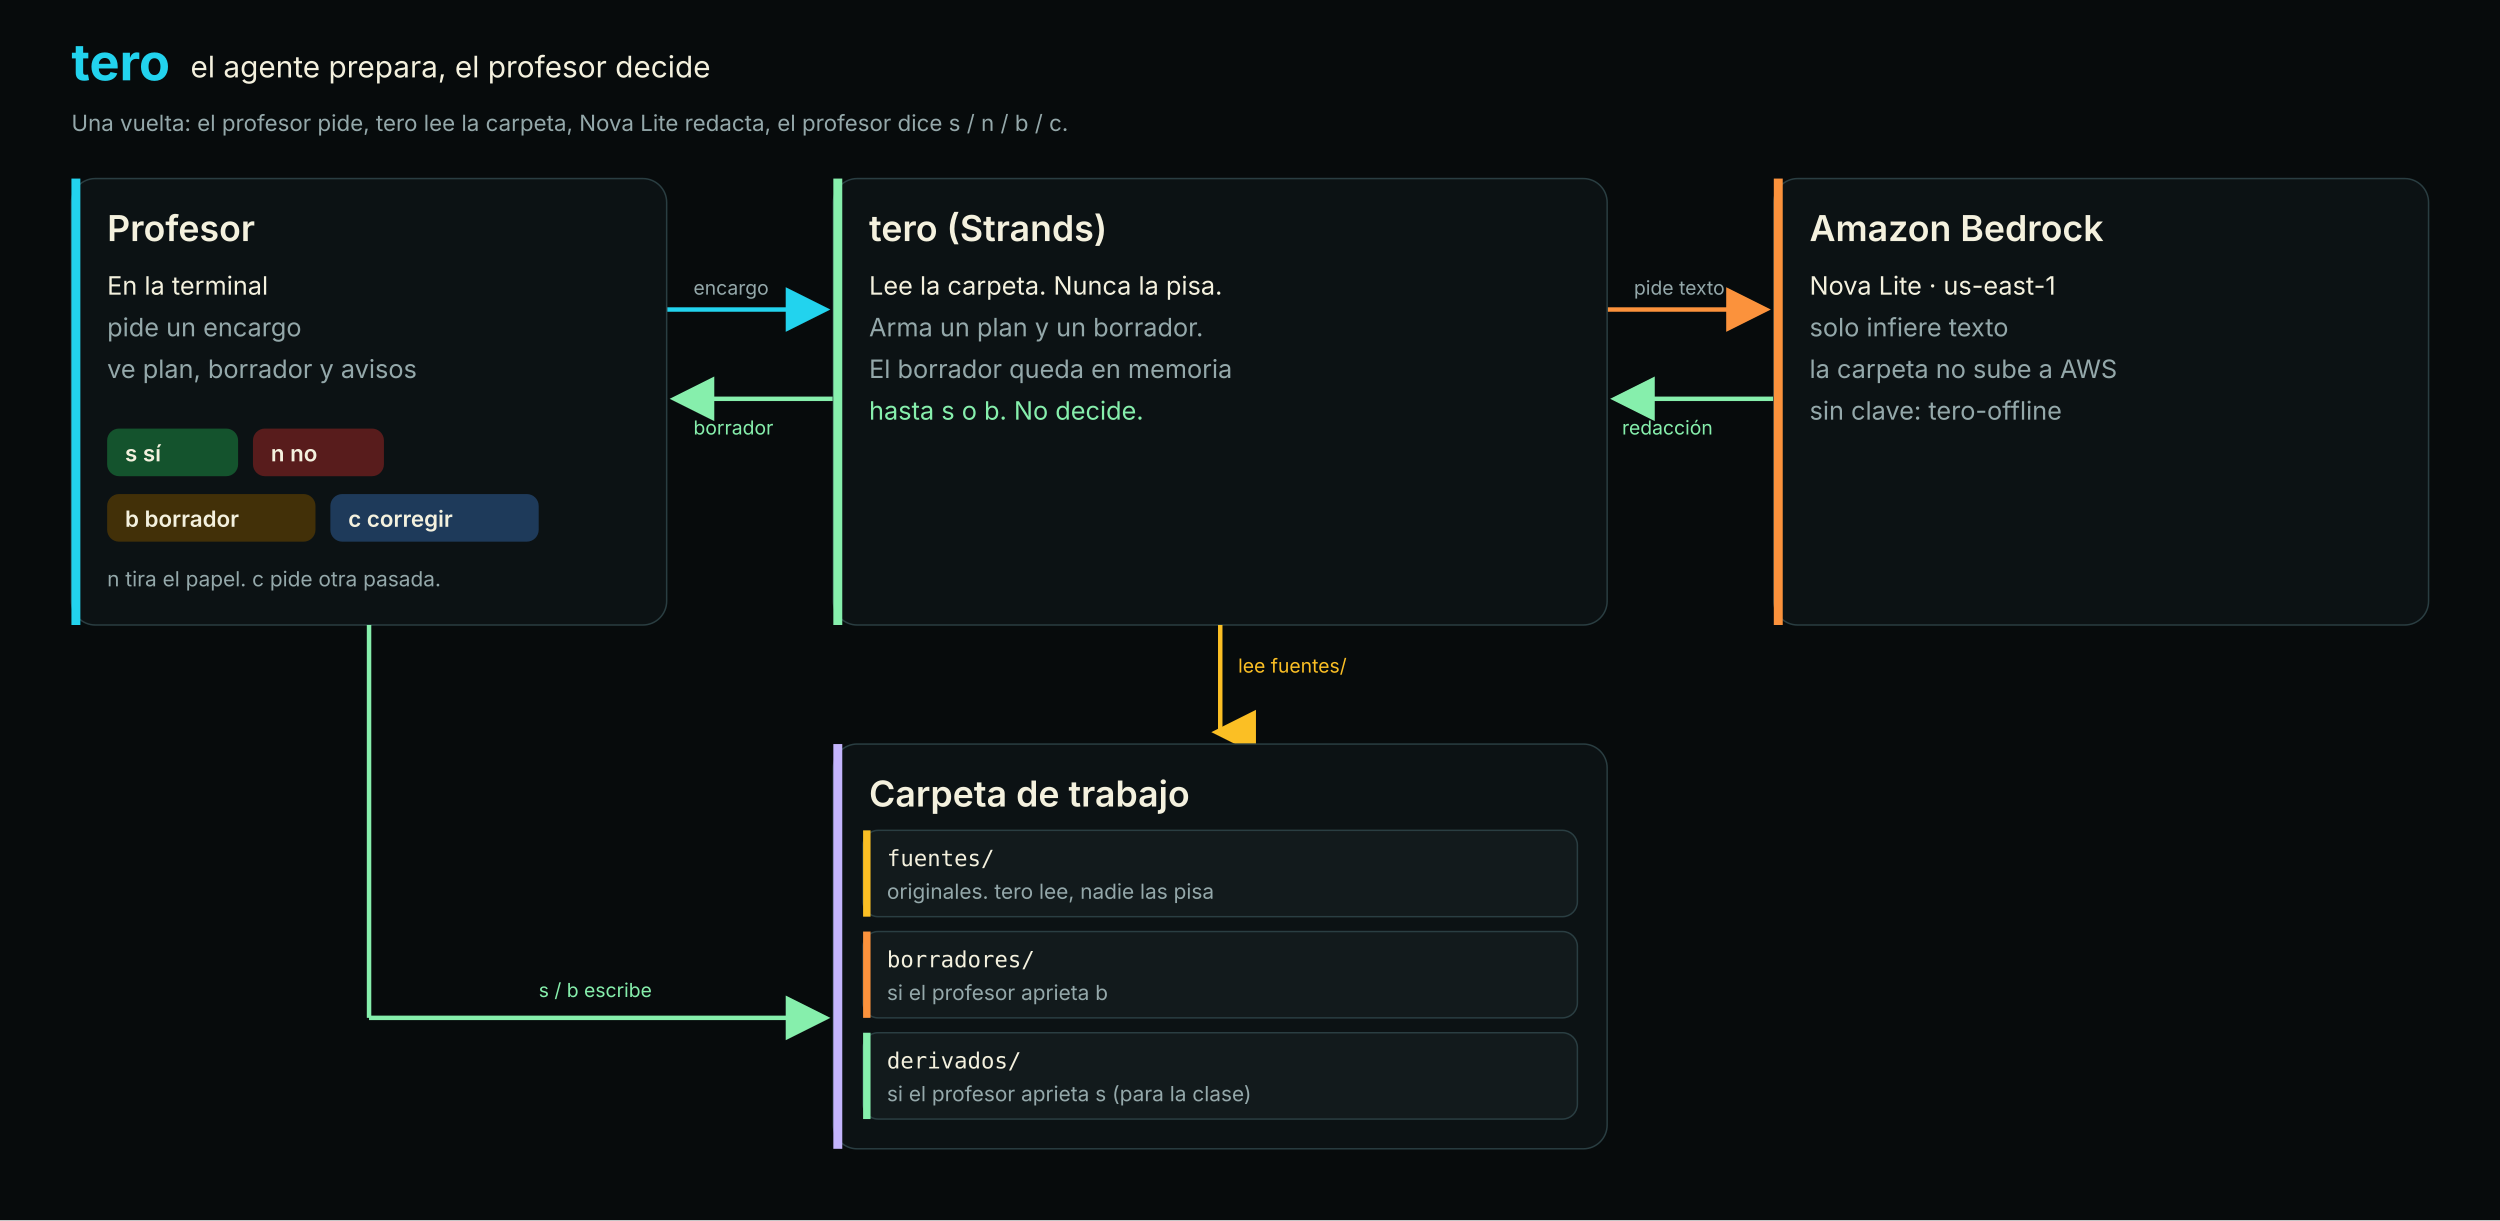
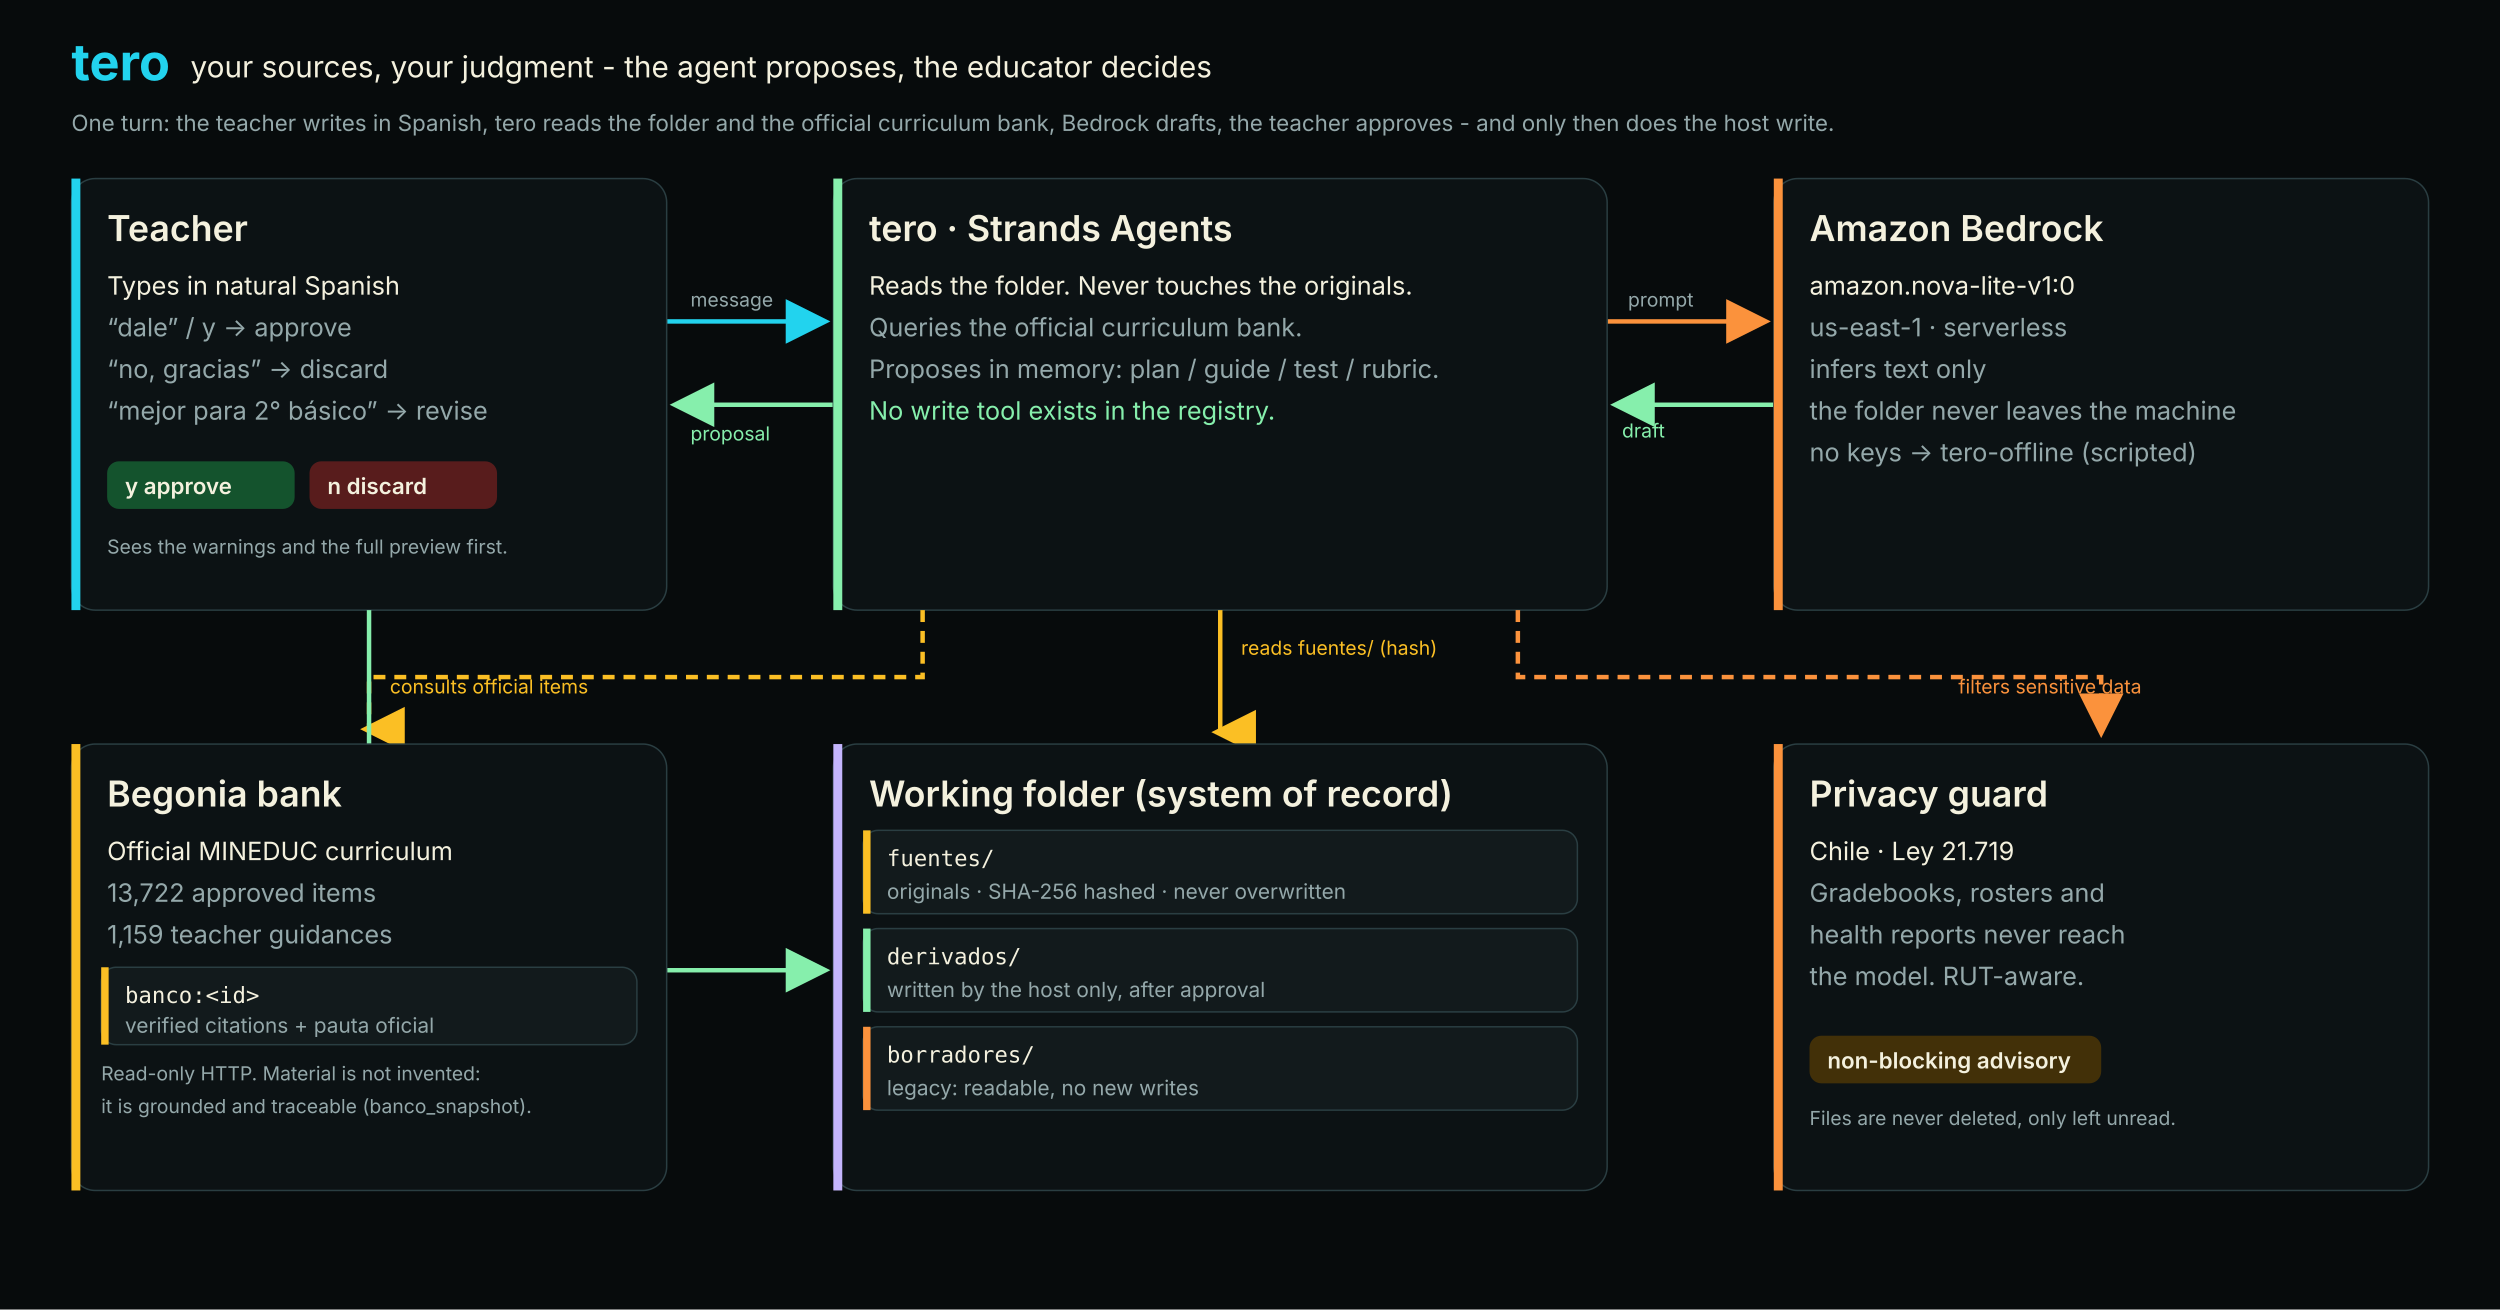
- <svg xmlns="http://www.w3.org/2000/svg" width="1680" height="820" viewBox="0 0 1680 820" role="img" aria-label="tero architecture">
-   <rect width="1680" height="820" fill="#070B0C" />
+ <svg xmlns="http://www.w3.org/2000/svg" width="1680" height="880" viewBox="0 0 1680 880" role="img" aria-label="tero architecture">
+   <rect width="1680" height="880" fill="#070B0C" />
  <text x="48" y="54" fill="#22D3EE" font-family="Inter, sans-serif" font-size="34" font-weight="700">tero</text>
-   <text x="128" y="52" fill="#F4F1DE" font-family="Inter, sans-serif" font-size="20">el agente prepara, el profesor decide</text>
-   <text x="48" y="88" fill="#94A8AA" font-family="Inter, sans-serif" font-size="15">Una vuelta: el profesor pide, tero lee la carpeta, Nova Lite redacta, el profesor dice s / n / b / c.</text>
+   <text x="128" y="52" fill="#F4F1DE" font-family="Inter, sans-serif" font-size="20">your sources, your judgment - the agent proposes, the educator decides</text>
+   <text x="48" y="88" fill="#94A8AA" font-family="Inter, sans-serif" font-size="15">One turn: the teacher writes in Spanish, tero reads the folder and the official curriculum bank, Bedrock drafts, the teacher approves - and only then does the host write.</text>
  <defs>
    <marker id="a" markerWidth="10" markerHeight="10" refX="8" refY="5" orient="auto">
      <path d="M0,0 L10,5 L0,10 Z" fill="#22D3EE" />
    </marker>
    <marker id="b" markerWidth="10" markerHeight="10" refX="8" refY="5" orient="auto">
      <path d="M0,0 L10,5 L0,10 Z" fill="#86EFAC" />
    </marker>
    <marker id="c" markerWidth="10" markerHeight="10" refX="8" refY="5" orient="auto">
      <path d="M0,0 L10,5 L0,10 Z" fill="#FB923C" />
    </marker>
    <marker id="d" markerWidth="10" markerHeight="10" refX="5" refY="8" orient="auto">
      <path d="M0,0 L5,10 L10,0 Z" fill="#FBBF24" />
    </marker>
  </defs>
-   <line x1="448" y1="208" x2="552" y2="208" stroke="#22D3EE" stroke-width="3" marker-end="url(#a)" />
-   <text x="466" y="198" fill="#94A8AA" font-family="Inter, sans-serif" font-size="13">encargo</text>
-   <line x1="560" y1="268" x2="456" y2="268" stroke="#86EFAC" stroke-width="3" marker-end="url(#b)" />
-   <text x="466" y="292" fill="#86EFAC" font-family="Inter, sans-serif" font-size="13">borrador</text>
-   <line x1="1080" y1="208" x2="1184" y2="208" stroke="#FB923C" stroke-width="3" marker-end="url(#c)" />
-   <text x="1098" y="198" fill="#94A8AA" font-family="Inter, sans-serif" font-size="13">pide texto</text>
-   <line x1="1192" y1="268" x2="1088" y2="268" stroke="#86EFAC" stroke-width="3" marker-end="url(#b)" />
-   <text x="1090" y="292" fill="#86EFAC" font-family="Inter, sans-serif" font-size="13">redacción</text>
-   <rect x="48" y="120" width="400" height="300" rx="16" fill="#0C1214" stroke="#2A3E42" />
-   <rect x="48" y="120" width="6" height="300" fill="#22D3EE" />
-   <text x="72" y="162" fill="#F4F1DE" font-family="Inter, sans-serif" font-size="24" font-weight="600">Profesor</text>
-   <text x="72" y="198" fill="#F4F1DE" font-family="Inter, sans-serif" font-size="17">En la terminal</text>
-   <text x="72" y="226" fill="#94A8AA" font-family="Inter, sans-serif" font-size="17">pide un encargo</text>
-   <text x="72" y="254" fill="#94A8AA" font-family="Inter, sans-serif" font-size="17">ve plan, borrador y avisos</text>
-   <rect x="72" y="288" width="88" height="32" rx="8" fill="#14532D" />
-   <text x="84" y="310" fill="#F4F1DE" font-family="Inter, sans-serif" font-size="15" font-weight="600">s  sí</text>
-   <rect x="170" y="288" width="88" height="32" rx="8" fill="#581C1C" />
-   <text x="182" y="310" fill="#F4F1DE" font-family="Inter, sans-serif" font-size="15" font-weight="600">n  no</text>
-   <rect x="72" y="332" width="140" height="32" rx="8" fill="#423008" />
-   <text x="84" y="354" fill="#F4F1DE" font-family="Inter, sans-serif" font-size="15" font-weight="600">b  borrador</text>
-   <rect x="222" y="332" width="140" height="32" rx="8" fill="#1E3A5A" />
-   <text x="234" y="354" fill="#F4F1DE" font-family="Inter, sans-serif" font-size="15" font-weight="600">c  corregir</text>
-   <text x="72" y="394" fill="#94A8AA" font-family="Inter, sans-serif" font-size="14">n tira el papel. c pide otra pasada.</text>
-   <rect x="560" y="120" width="520" height="300" rx="16" fill="#0C1214" stroke="#2A3E42" />
-   <rect x="560" y="120" width="6" height="300" fill="#86EFAC" />
-   <text x="584" y="162" fill="#F4F1DE" font-family="Inter, sans-serif" font-size="24" font-weight="600">tero  (Strands)</text>
-   <text x="584" y="198" fill="#F4F1DE" font-family="Inter, sans-serif" font-size="17">Lee la carpeta. Nunca la pisa.</text>
-   <text x="584" y="226" fill="#94A8AA" font-family="Inter, sans-serif" font-size="17">Arma un plan y un borrador.</text>
-   <text x="584" y="254" fill="#94A8AA" font-family="Inter, sans-serif" font-size="17">El borrador queda en memoria</text>
-   <text x="584" y="282" fill="#86EFAC" font-family="Inter, sans-serif" font-size="17">hasta s o b. No decide.</text>
-   <rect x="1192" y="120" width="440" height="300" rx="16" fill="#0C1214" stroke="#2A3E42" />
-   <rect x="1192" y="120" width="6" height="300" fill="#FB923C" />
+   <line x1="448" y1="216" x2="552" y2="216" stroke="#22D3EE" stroke-width="3" marker-end="url(#a)" />
+   <text x="464" y="206" fill="#94A8AA" font-family="Inter, sans-serif" font-size="13">message</text>
+   <line x1="560" y1="272" x2="456" y2="272" stroke="#86EFAC" stroke-width="3" marker-end="url(#b)" />
+   <text x="464" y="296" fill="#86EFAC" font-family="Inter, sans-serif" font-size="13">proposal</text>
+   <line x1="1080" y1="216" x2="1184" y2="216" stroke="#FB923C" stroke-width="3" marker-end="url(#c)" />
+   <text x="1094" y="206" fill="#94A8AA" font-family="Inter, sans-serif" font-size="13">prompt</text>
+   <line x1="1192" y1="272" x2="1088" y2="272" stroke="#86EFAC" stroke-width="3" marker-end="url(#b)" />
+   <text x="1090" y="294" fill="#86EFAC" font-family="Inter, sans-serif" font-size="13">draft</text>
+   <rect x="48" y="120" width="400" height="290" rx="16" fill="#0C1214" stroke="#2A3E42" />
+   <rect x="48" y="120" width="6" height="290" fill="#22D3EE" />
+   <text x="72" y="162" fill="#F4F1DE" font-family="Inter, sans-serif" font-size="24" font-weight="600">Teacher</text>
+   <text x="72" y="198" fill="#F4F1DE" font-family="Inter, sans-serif" font-size="17">Types in natural Spanish</text>
+   <text x="72" y="226" fill="#94A8AA" font-family="Inter, sans-serif" font-size="17">“dale” / y → approve</text>
+   <text x="72" y="254" fill="#94A8AA" font-family="Inter, sans-serif" font-size="17">“no, gracias” → discard</text>
+   <text x="72" y="282" fill="#94A8AA" font-family="Inter, sans-serif" font-size="17">“mejor para 2° básico” → revise</text>
+   <rect x="72" y="310" width="126" height="32" rx="8" fill="#14532D" />
+   <text x="84" y="332" fill="#F4F1DE" font-family="Inter, sans-serif" font-size="15" font-weight="600">y  approve</text>
+   <rect x="208" y="310" width="126" height="32" rx="8" fill="#581C1C" />
+   <text x="220" y="332" fill="#F4F1DE" font-family="Inter, sans-serif" font-size="15" font-weight="600">n  discard</text>
+   <text x="72" y="372" fill="#94A8AA" font-family="Inter, sans-serif" font-size="13">Sees the warnings and the full preview first.</text>
+   <rect x="560" y="120" width="520" height="290" rx="16" fill="#0C1214" stroke="#2A3E42" />
+   <rect x="560" y="120" width="6" height="290" fill="#86EFAC" />
+   <text x="584" y="162" fill="#F4F1DE" font-family="Inter, sans-serif" font-size="24" font-weight="600">tero  ·  Strands Agents</text>
+   <text x="584" y="198" fill="#F4F1DE" font-family="Inter, sans-serif" font-size="17">Reads the folder. Never touches the originals.</text>
+   <text x="584" y="226" fill="#94A8AA" font-family="Inter, sans-serif" font-size="17">Queries the official curriculum bank.</text>
+   <text x="584" y="254" fill="#94A8AA" font-family="Inter, sans-serif" font-size="17">Proposes in memory: plan / guide / test / rubric.</text>
+   <text x="584" y="282" fill="#86EFAC" font-family="Inter, sans-serif" font-size="17">No write tool exists in the registry.</text>
+   <rect x="1192" y="120" width="440" height="290" rx="16" fill="#0C1214" stroke="#2A3E42" />
+   <rect x="1192" y="120" width="6" height="290" fill="#FB923C" />
  <text x="1216" y="162" fill="#F4F1DE" font-family="Inter, sans-serif" font-size="24" font-weight="600">Amazon Bedrock</text>
-   <text x="1216" y="198" fill="#F4F1DE" font-family="Inter, sans-serif" font-size="17">Nova Lite · us-east-1</text>
-   <text x="1216" y="226" fill="#94A8AA" font-family="Inter, sans-serif" font-size="17">solo infiere texto</text>
-   <text x="1216" y="254" fill="#94A8AA" font-family="Inter, sans-serif" font-size="17">la carpeta no sube a AWS</text>
-   <text x="1216" y="282" fill="#94A8AA" font-family="Inter, sans-serif" font-size="17">sin clave: tero-offline</text>
-   <line x1="820" y1="420" x2="820" y2="492" stroke="#FBBF24" stroke-width="3" marker-end="url(#d)" />
-   <text x="832" y="452" fill="#FBBF24" font-family="Inter, sans-serif" font-size="13">lee fuentes/</text>
-   <line x1="248" y1="420" x2="248" y2="684" stroke="#86EFAC" stroke-width="3" />
-   <line x1="248" y1="684" x2="552" y2="684" stroke="#86EFAC" stroke-width="3" marker-end="url(#b)" />
-   <text x="362" y="670" fill="#86EFAC" font-family="Inter, sans-serif" font-size="13">s / b escribe</text>
-   <rect x="560" y="500" width="520" height="272" rx="16" fill="#0C1214" stroke="#2A3E42" />
-   <rect x="560" y="500" width="6" height="272" fill="#C4B5FD" />
-   <text x="584" y="542" fill="#F4F1DE" font-family="Inter, sans-serif" font-size="24" font-weight="600">Carpeta de trabajo</text>
-   <rect x="580" y="558" width="480" height="58" rx="10" fill="#121A1C" stroke="#2A3E42" />
-   <rect x="580" y="558" width="5" height="58" fill="#FBBF24" />
+   <text x="1216" y="198" fill="#F4F1DE" font-family="Inter, sans-serif" font-size="17">amazon.nova-lite-v1:0</text>
+   <text x="1216" y="226" fill="#94A8AA" font-family="Inter, sans-serif" font-size="17">us-east-1 · serverless</text>
+   <text x="1216" y="254" fill="#94A8AA" font-family="Inter, sans-serif" font-size="17">infers text only</text>
+   <text x="1216" y="282" fill="#94A8AA" font-family="Inter, sans-serif" font-size="17">the folder never leaves the machine</text>
+   <text x="1216" y="310" fill="#94A8AA" font-family="Inter, sans-serif" font-size="17">no keys → tero-offline (scripted)</text>
+   <line x1="820" y1="410" x2="820" y2="492" stroke="#FBBF24" stroke-width="3" marker-end="url(#d)" />
+   <text x="834" y="440" fill="#FBBF24" font-family="Inter, sans-serif" font-size="13">reads fuentes/ (hash)</text>
+   <path d="M620 410 L620 455 L248 455 L248 490" fill="none" stroke="#FBBF24" stroke-width="3" stroke-dasharray="8 6" marker-end="url(#d)" />
+   <text x="262" y="466" fill="#FBBF24" font-family="Inter, sans-serif" font-size="13">consults official items</text>
+   <path d="M1020 410 L1020 455 L1412 455 L1412 490" fill="none" stroke="#FB923C" stroke-width="3" stroke-dasharray="8 6" marker-end="url(#c)" />
+   <text x="1316" y="466" fill="#FB923C" font-family="Inter, sans-serif" font-size="13">filters sensitive data</text>
+   <line x1="248" y1="410" x2="248" y2="652" stroke="#86EFAC" stroke-width="3" />
+   <line x1="248" y1="652" x2="552" y2="652" stroke="#86EFAC" stroke-width="3" marker-end="url(#b)" />
+   <text x="308" y="612" fill="#86EFAC" font-family="Inter, sans-serif" font-size="13">approval → host writes</text>
+   <rect x="48" y="500" width="400" height="300" rx="16" fill="#0C1214" stroke="#2A3E42" />
+   <rect x="48" y="500" width="6" height="300" fill="#FBBF24" />
+   <text x="72" y="542" fill="#F4F1DE" font-family="Inter, sans-serif" font-size="24" font-weight="600">Begonia bank</text>
+   <text x="72" y="578" fill="#F4F1DE" font-family="Inter, sans-serif" font-size="17">Official MINEDUC curriculum</text>
+   <text x="72" y="606" fill="#94A8AA" font-family="Inter, sans-serif" font-size="17">13,722 approved items</text>
+   <text x="72" y="634" fill="#94A8AA" font-family="Inter, sans-serif" font-size="17">1,159 teacher guidances</text>
+   <rect x="68" y="650" width="360" height="52" rx="10" fill="#121A1C" stroke="#2A3E42" />
+   <rect x="68" y="650" width="5" height="52" fill="#FBBF24" />
+   <text x="84" y="674" fill="#F4F1DE" font-family="ui-monospace, monospace" font-size="15">banco:&lt;id&gt;</text>
+   <text x="84" y="694" fill="#94A8AA" font-family="Inter, sans-serif" font-size="14">verified citations + pauta oficial</text>
+   <text x="68" y="726" fill="#94A8AA" font-family="Inter, sans-serif" font-size="13">Read-only HTTP. Material is not invented:</text>
+   <text x="68" y="748" fill="#94A8AA" font-family="Inter, sans-serif" font-size="13">it is grounded and traceable (banco_snapshot).</text>
+   <rect x="560" y="500" width="520" height="300" rx="16" fill="#0C1214" stroke="#2A3E42" />
+   <rect x="560" y="500" width="6" height="300" fill="#C4B5FD" />
+   <text x="584" y="542" fill="#F4F1DE" font-family="Inter, sans-serif" font-size="24" font-weight="600">Working folder (system of record)</text>
+   <rect x="580" y="558" width="480" height="56" rx="10" fill="#121A1C" stroke="#2A3E42" />
+   <rect x="580" y="558" width="5" height="56" fill="#FBBF24" />
  <text x="596" y="582" fill="#F4F1DE" font-family="ui-monospace, monospace" font-size="15">fuentes/</text>
-   <text x="596" y="604" fill="#94A8AA" font-family="Inter, sans-serif" font-size="14">originales. tero lee, nadie las pisa</text>
-   <rect x="580" y="626" width="480" height="58" rx="10" fill="#121A1C" stroke="#2A3E42" />
-   <rect x="580" y="626" width="5" height="58" fill="#FB923C" />
-   <text x="596" y="650" fill="#F4F1DE" font-family="ui-monospace, monospace" font-size="15">borradores/</text>
-   <text x="596" y="672" fill="#94A8AA" font-family="Inter, sans-serif" font-size="14">si el profesor aprieta b</text>
-   <rect x="580" y="694" width="480" height="58" rx="10" fill="#121A1C" stroke="#2A3E42" />
-   <rect x="580" y="694" width="5" height="58" fill="#86EFAC" />
-   <text x="596" y="718" fill="#F4F1DE" font-family="ui-monospace, monospace" font-size="15">derivados/</text>
-   <text x="596" y="740" fill="#94A8AA" font-family="Inter, sans-serif" font-size="14">si el profesor aprieta s  (para la clase)</text>
+   <text x="596" y="604" fill="#94A8AA" font-family="Inter, sans-serif" font-size="14">originals · SHA-256 hashed · never overwritten</text>
+   <rect x="580" y="624" width="480" height="56" rx="10" fill="#121A1C" stroke="#2A3E42" />
+   <rect x="580" y="624" width="5" height="56" fill="#86EFAC" />
+   <text x="596" y="648" fill="#F4F1DE" font-family="ui-monospace, monospace" font-size="15">derivados/</text>
+   <text x="596" y="670" fill="#94A8AA" font-family="Inter, sans-serif" font-size="14">written by the host only, after approval</text>
+   <rect x="580" y="690" width="480" height="56" rx="10" fill="#121A1C" stroke="#2A3E42" />
+   <rect x="580" y="690" width="5" height="56" fill="#FB923C" />
+   <text x="596" y="714" fill="#F4F1DE" font-family="ui-monospace, monospace" font-size="15">borradores/</text>
+   <text x="596" y="736" fill="#94A8AA" font-family="Inter, sans-serif" font-size="14">legacy: readable, no new writes</text>
+   <rect x="1192" y="500" width="440" height="300" rx="16" fill="#0C1214" stroke="#2A3E42" />
+   <rect x="1192" y="500" width="6" height="300" fill="#FB923C" />
+   <text x="1216" y="542" fill="#F4F1DE" font-family="Inter, sans-serif" font-size="24" font-weight="600">Privacy guard</text>
+   <text x="1216" y="578" fill="#F4F1DE" font-family="Inter, sans-serif" font-size="17">Chile · Ley 21.719</text>
+   <text x="1216" y="606" fill="#94A8AA" font-family="Inter, sans-serif" font-size="17">Gradebooks, rosters and</text>
+   <text x="1216" y="634" fill="#94A8AA" font-family="Inter, sans-serif" font-size="17">health reports never reach</text>
+   <text x="1216" y="662" fill="#94A8AA" font-family="Inter, sans-serif" font-size="17">the model. RUT-aware.</text>
+   <rect x="1216" y="696" width="196" height="32" rx="8" fill="#423008" />
+   <text x="1228" y="718" fill="#F4F1DE" font-family="Inter, sans-serif" font-size="15" font-weight="600">non-blocking advisory</text>
+   <text x="1216" y="756" fill="#94A8AA" font-family="Inter, sans-serif" font-size="13">Files are never deleted, only left unread.</text>
</svg>
